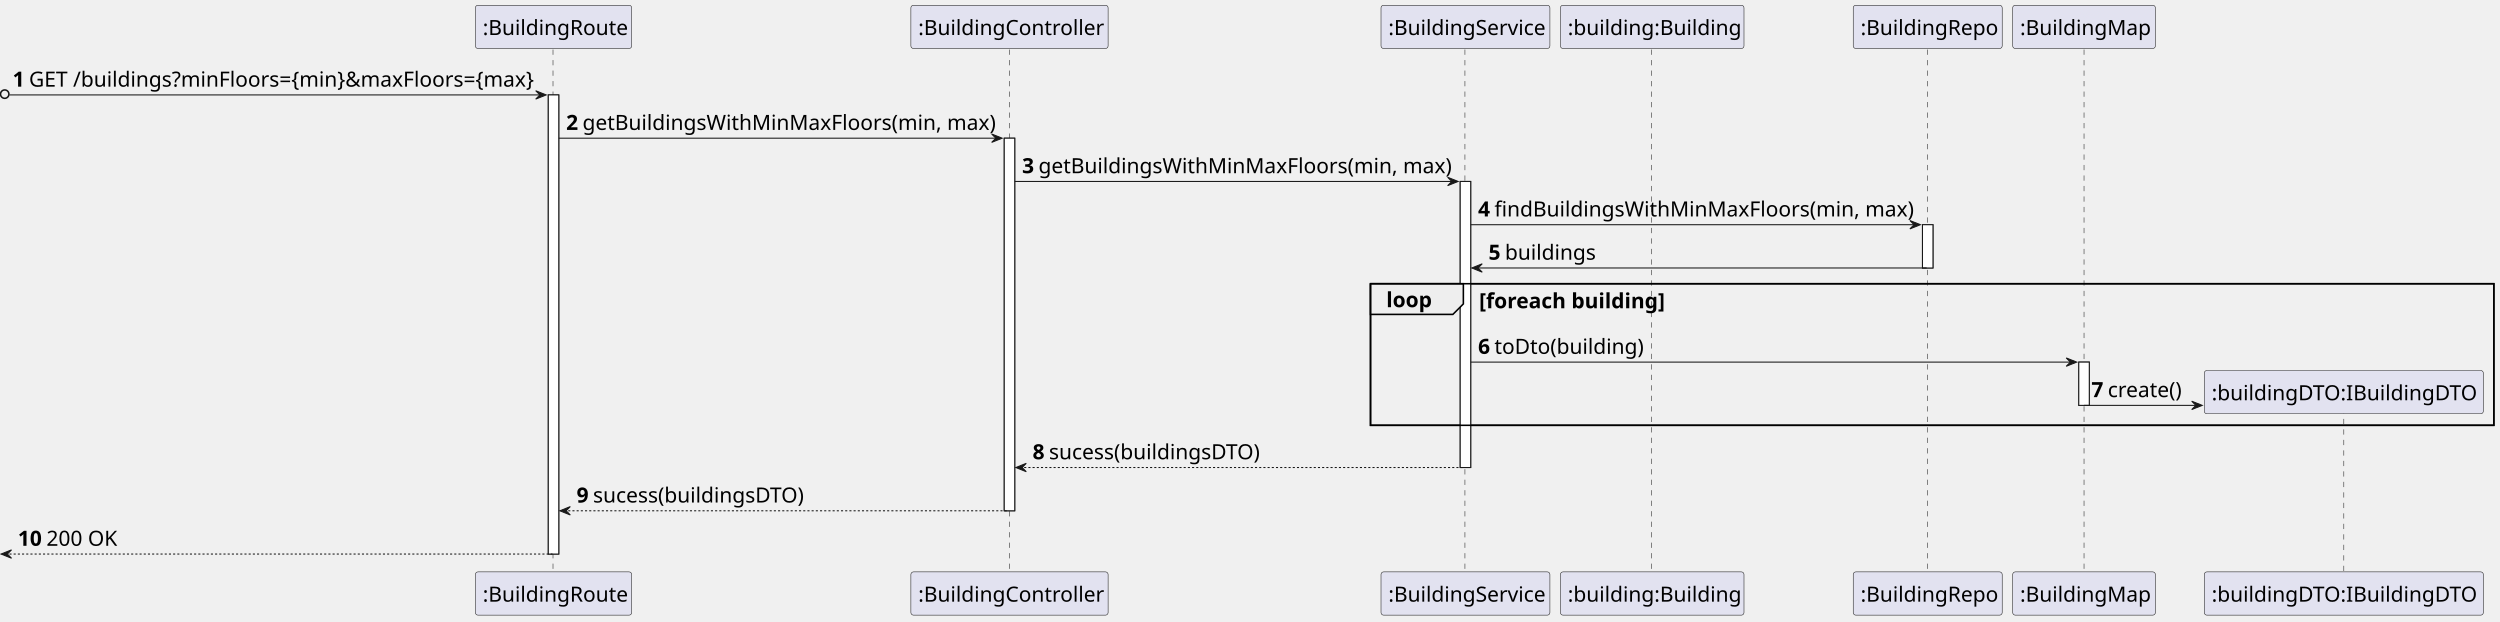
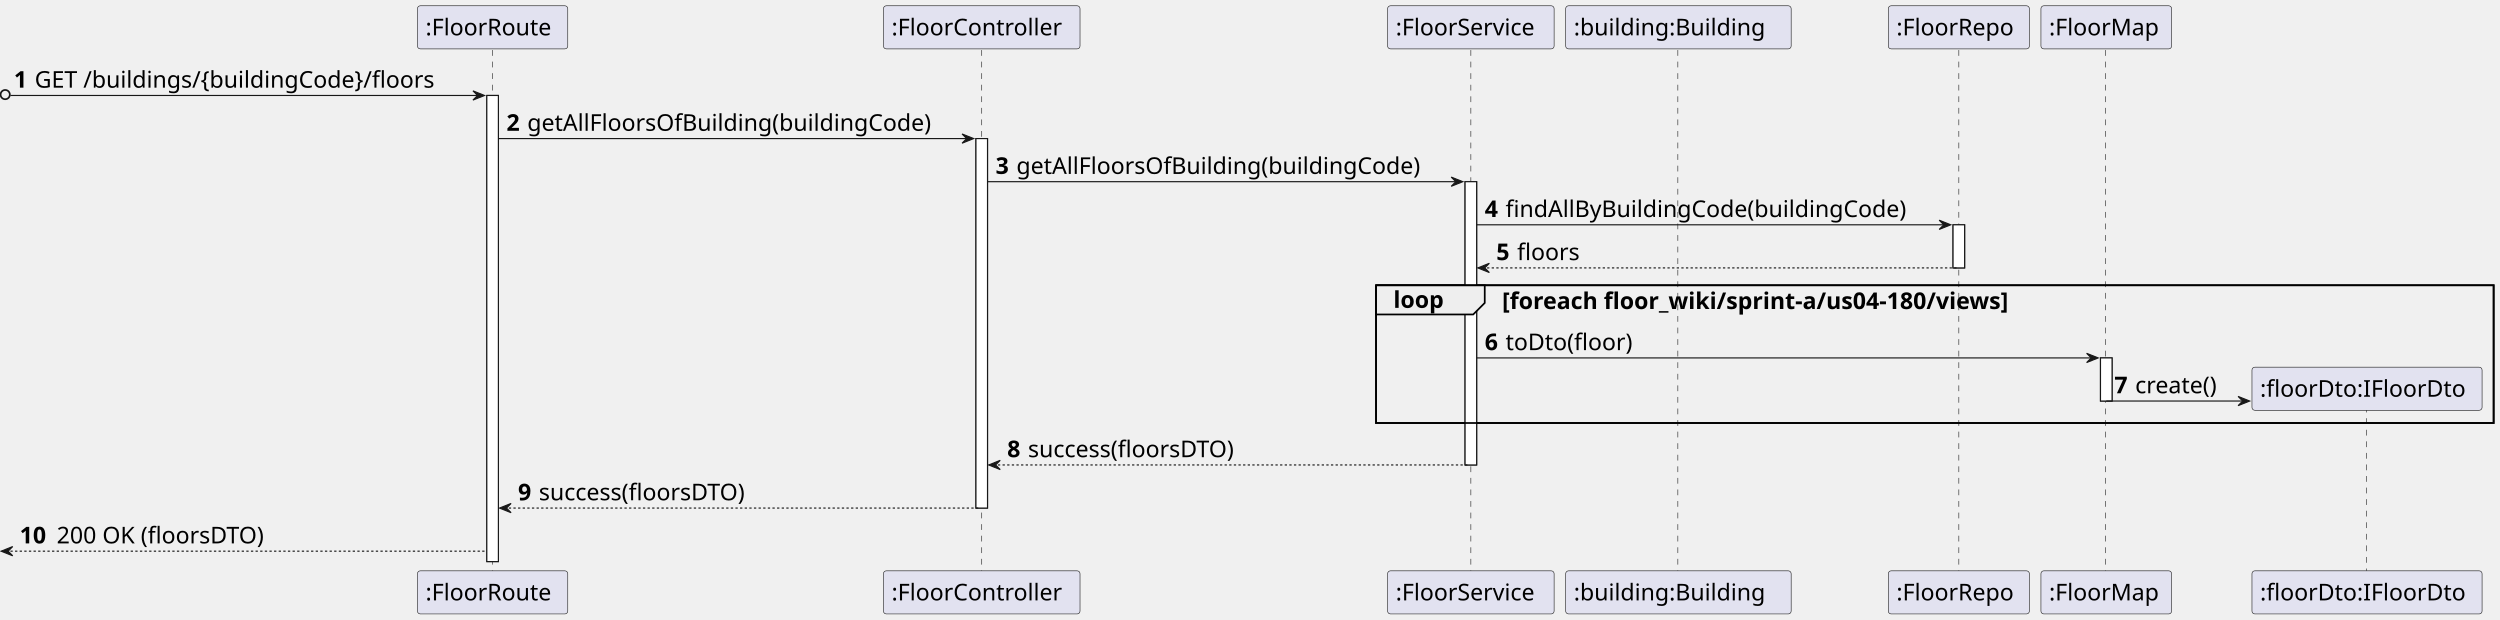
- <svg xmlns="http://www.w3.org/2000/svg" contentStyleType="text/css" height="592px" preserveAspectRatio="none" style="width:2383px;height:592px;background:#FFFFFF;" version="1.1" viewBox="0 0 2383 592" width="2383px" zoomAndPan="magnify">
+ <svg xmlns="http://www.w3.org/2000/svg" contentStyleType="text/css" height="536px" preserveAspectRatio="none" style="width:2162px;height:536px;background:#FFFFFF;" version="1.1" viewBox="0 0 2162 536" width="2162px" zoomAndPan="magnify">
  <defs />
  <g>
-     <rect fill="#FFFFFF" height="437.64" style="stroke:#181818;stroke-width:1.0;" width="10" x="522.625" y="90.48" />
-     <rect fill="#FFFFFF" height="355.16" style="stroke:#181818;stroke-width:1.0;" width="10" x="957.25" y="131.72" />
-     <rect fill="#FFFFFF" height="272.68" style="stroke:#181818;stroke-width:1.0;" width="10" x="1391.875" y="172.96" />
-     <rect fill="#FFFFFF" height="41.24" style="stroke:#181818;stroke-width:1.0;" width="10" x="1832.5" y="214.2" />
-     <rect fill="#FFFFFF" height="41.24" style="stroke:#181818;stroke-width:1.0;" width="10" x="1981.5" y="345.16" />
-     <rect fill="none" height="134.96" style="stroke:#000000;stroke-width:1.5;" width="1070.75" x="1306.375" y="270.44" />
-     <line style="stroke:#181818;stroke-width:0.5;stroke-dasharray:5.0,5.0;" x1="527.125" x2="527.125" y1="47.24" y2="546.12" />
-     <line style="stroke:#181818;stroke-width:0.5;stroke-dasharray:5.0,5.0;" x1="962.25" x2="962.25" y1="47.24" y2="546.12" />
-     <line style="stroke:#181818;stroke-width:0.5;stroke-dasharray:5.0,5.0;" x1="1396.375" x2="1396.375" y1="47.24" y2="546.12" />
-     <line style="stroke:#181818;stroke-width:0.5;stroke-dasharray:5.0,5.0;" x1="1574.375" x2="1574.375" y1="47.24" y2="546.12" />
-     <line style="stroke:#181818;stroke-width:0.5;stroke-dasharray:5.0,5.0;" x1="1837.5" x2="1837.5" y1="47.24" y2="546.12" />
-     <line style="stroke:#181818;stroke-width:0.5;stroke-dasharray:5.0,5.0;" x1="1986.5" x2="1986.5" y1="47.24" y2="546.12" />
-     <line style="stroke:#181818;stroke-width:0.5;stroke-dasharray:5.0,5.0;" x1="2234.125" x2="2234.125" y1="389.28" y2="546.12" />
-     <rect fill="#E2E2F0" height="41.24" rx="2.5" ry="2.5" style="stroke:#181818;stroke-width:0.5;" width="149" x="453.125" y="5" />
-     <text fill="#000000" font-family="sans-serif" font-size="20" lengthAdjust="spacing" textLength="135" x="460.125" y="33.38">:BuildingRoute</text>
-     <rect fill="#E2E2F0" height="41.24" rx="2.5" ry="2.5" style="stroke:#181818;stroke-width:0.5;" width="149" x="453.125" y="545.12" />
-     <text fill="#000000" font-family="sans-serif" font-size="20" lengthAdjust="spacing" textLength="135" x="460.125" y="573.5">:BuildingRoute</text>
-     <rect fill="#E2E2F0" height="41.24" rx="2.5" ry="2.5" style="stroke:#181818;stroke-width:0.5;" width="188" x="868.25" y="5" />
-     <text fill="#000000" font-family="sans-serif" font-size="20" lengthAdjust="spacing" textLength="174" x="875.25" y="33.38">:BuildingController</text>
-     <rect fill="#E2E2F0" height="41.24" rx="2.5" ry="2.5" style="stroke:#181818;stroke-width:0.5;" width="188" x="868.25" y="545.12" />
-     <text fill="#000000" font-family="sans-serif" font-size="20" lengthAdjust="spacing" textLength="174" x="875.25" y="573.5">:BuildingController</text>
-     <rect fill="#E2E2F0" height="41.24" rx="2.5" ry="2.5" style="stroke:#181818;stroke-width:0.5;" width="161" x="1316.375" y="5" />
-     <text fill="#000000" font-family="sans-serif" font-size="20" lengthAdjust="spacing" textLength="147" x="1323.375" y="33.38">:BuildingService</text>
-     <rect fill="#E2E2F0" height="41.24" rx="2.5" ry="2.5" style="stroke:#181818;stroke-width:0.5;" width="161" x="1316.375" y="545.12" />
-     <text fill="#000000" font-family="sans-serif" font-size="20" lengthAdjust="spacing" textLength="147" x="1323.375" y="573.5">:BuildingService</text>
-     <rect fill="#E2E2F0" height="41.24" rx="2.5" ry="2.5" style="stroke:#181818;stroke-width:0.5;" width="175" x="1487.375" y="5" />
-     <text fill="#000000" font-family="sans-serif" font-size="20" lengthAdjust="spacing" textLength="161" x="1494.375" y="33.38">:building:Building</text>
-     <rect fill="#E2E2F0" height="41.24" rx="2.5" ry="2.5" style="stroke:#181818;stroke-width:0.5;" width="175" x="1487.375" y="545.12" />
-     <text fill="#000000" font-family="sans-serif" font-size="20" lengthAdjust="spacing" textLength="161" x="1494.375" y="573.5">:building:Building</text>
-     <rect fill="#E2E2F0" height="41.24" rx="2.5" ry="2.5" style="stroke:#181818;stroke-width:0.5;" width="142" x="1766.5" y="5" />
-     <text fill="#000000" font-family="sans-serif" font-size="20" lengthAdjust="spacing" textLength="128" x="1773.5" y="33.38">:BuildingRepo</text>
-     <rect fill="#E2E2F0" height="41.24" rx="2.5" ry="2.5" style="stroke:#181818;stroke-width:0.5;" width="142" x="1766.5" y="545.12" />
-     <text fill="#000000" font-family="sans-serif" font-size="20" lengthAdjust="spacing" textLength="128" x="1773.5" y="573.5">:BuildingRepo</text>
-     <rect fill="#E2E2F0" height="41.24" rx="2.5" ry="2.5" style="stroke:#181818;stroke-width:0.5;" width="136" x="1918.5" y="5" />
-     <text fill="#000000" font-family="sans-serif" font-size="20" lengthAdjust="spacing" textLength="122" x="1925.5" y="33.38">:BuildingMap</text>
-     <rect fill="#E2E2F0" height="41.24" rx="2.5" ry="2.5" style="stroke:#181818;stroke-width:0.5;" width="136" x="1918.5" y="545.12" />
-     <text fill="#000000" font-family="sans-serif" font-size="20" lengthAdjust="spacing" textLength="122" x="1925.5" y="573.5">:BuildingMap</text>
-     <rect fill="#E2E2F0" height="41.24" rx="2.5" ry="2.5" style="stroke:#181818;stroke-width:0.5;" width="266" x="2101.125" y="545.12" />
-     <text fill="#000000" font-family="sans-serif" font-size="20" lengthAdjust="spacing" textLength="252" x="2108.125" y="573.5">:buildingDTO:IBuildingDTO</text>
-     <rect fill="#FFFFFF" height="437.64" style="stroke:#181818;stroke-width:1.0;" width="10" x="522.625" y="90.48" />
-     <rect fill="#FFFFFF" height="355.16" style="stroke:#181818;stroke-width:1.0;" width="10" x="957.25" y="131.72" />
-     <rect fill="#FFFFFF" height="272.68" style="stroke:#181818;stroke-width:1.0;" width="10" x="1391.875" y="172.96" />
-     <rect fill="#FFFFFF" height="41.24" style="stroke:#181818;stroke-width:1.0;" width="10" x="1832.5" y="214.2" />
-     <rect fill="#FFFFFF" height="41.24" style="stroke:#181818;stroke-width:1.0;" width="10" x="1981.5" y="345.16" />
-     <ellipse cx="4.5" cy="89.73" fill="none" rx="4" ry="4" style="stroke:#181818;stroke-width:1.5;" />
-     <polygon fill="#181818" points="510.625,86.48,520.625,90.48,510.625,94.48,514.625,90.48" style="stroke:#181818;stroke-width:1.0;" />
-     <line style="stroke:#181818;stroke-width:1.0;" x1="9" x2="516.625" y1="90.48" y2="90.48" />
-     <text fill="#000000" font-family="sans-serif" font-size="20" font-weight="bold" lengthAdjust="spacing" textLength="11.625" x="12" y="82.62">1</text>
-     <text fill="#000000" font-family="sans-serif" font-size="20" lengthAdjust="spacing" textLength="480" x="27.625" y="82.62">GET /buildings?minFloors={min}&amp;maxFloors={max}</text>
-     <polygon fill="#181818" points="945.25,127.72,955.25,131.72,945.25,135.72,949.25,131.72" style="stroke:#181818;stroke-width:1.0;" />
-     <line style="stroke:#181818;stroke-width:1.0;" x1="532.625" x2="951.25" y1="131.72" y2="131.72" />
-     <text fill="#000000" font-family="sans-serif" font-size="20" font-weight="bold" lengthAdjust="spacing" textLength="11.625" x="539.625" y="123.86">2</text>
-     <text fill="#000000" font-family="sans-serif" font-size="20" lengthAdjust="spacing" textLength="390" x="555.25" y="123.86">getBuildingsWithMinMaxFloors(min, max)</text>
-     <polygon fill="#181818" points="1379.875,168.96,1389.875,172.96,1379.875,176.96,1383.875,172.96" style="stroke:#181818;stroke-width:1.0;" />
-     <line style="stroke:#181818;stroke-width:1.0;" x1="967.25" x2="1385.875" y1="172.96" y2="172.96" />
-     <text fill="#000000" font-family="sans-serif" font-size="20" font-weight="bold" lengthAdjust="spacing" textLength="11.625" x="974.25" y="165.1">3</text>
-     <text fill="#000000" font-family="sans-serif" font-size="20" lengthAdjust="spacing" textLength="390" x="989.875" y="165.1">getBuildingsWithMinMaxFloors(min, max)</text>
-     <polygon fill="#181818" points="1820.5,210.2,1830.5,214.2,1820.5,218.2,1824.5,214.2" style="stroke:#181818;stroke-width:1.0;" />
-     <line style="stroke:#181818;stroke-width:1.0;" x1="1401.875" x2="1826.5" y1="214.2" y2="214.2" />
-     <text fill="#000000" font-family="sans-serif" font-size="20" font-weight="bold" lengthAdjust="spacing" textLength="11.625" x="1408.875" y="206.34">4</text>
-     <text fill="#000000" font-family="sans-serif" font-size="20" lengthAdjust="spacing" textLength="396" x="1424.5" y="206.34">findBuildingsWithMinMaxFloors(min, max)</text>
-     <polygon fill="#181818" points="1412.875,251.44,1402.875,255.44,1412.875,259.44,1408.875,255.44" style="stroke:#181818;stroke-width:1.0;" />
-     <line style="stroke:#181818;stroke-width:1.0;" x1="1406.875" x2="1836.5" y1="255.44" y2="255.44" />
-     <text fill="#000000" font-family="sans-serif" font-size="20" font-weight="bold" lengthAdjust="spacing" textLength="11.625" x="1418.875" y="247.58">5</text>
-     <text fill="#000000" font-family="sans-serif" font-size="20" lengthAdjust="spacing" textLength="85" x="1434.5" y="247.58">buildings</text>
-     <path d="M1306.375,270.44 L1394.875,270.44 L1394.875,289.68 L1384.875,299.68 L1306.375,299.68 L1306.375,270.44 " fill="#EEEEEE" style="stroke:#000000;stroke-width:1.5;" />
-     <rect fill="none" height="134.96" style="stroke:#000000;stroke-width:1.5;" width="1070.75" x="1306.375" y="270.44" />
-     <text fill="#000000" font-family="sans-serif" font-size="20" font-weight="bold" lengthAdjust="spacing" textLength="43.5" x="1321.375" y="292.82">loop</text>
-     <text fill="#000000" font-family="sans-serif" font-size="20" font-weight="bold" lengthAdjust="spacing" textLength="175.625" x="1409.875" y="293.82">[foreach building]</text>
-     <polygon fill="#181818" points="1969.5,341.16,1979.5,345.16,1969.5,349.16,1973.5,345.16" style="stroke:#181818;stroke-width:1.0;" />
-     <line style="stroke:#181818;stroke-width:1.0;" x1="1401.875" x2="1975.5" y1="345.16" y2="345.16" />
-     <text fill="#000000" font-family="sans-serif" font-size="20" font-weight="bold" lengthAdjust="spacing" textLength="11.625" x="1408.875" y="337.3">6</text>
-     <text fill="#000000" font-family="sans-serif" font-size="20" lengthAdjust="spacing" textLength="140" x="1424.5" y="337.3">toDto(building)</text>
-     <polygon fill="#181818" points="2089.125,382.4,2099.125,386.4,2089.125,390.4,2093.125,386.4" style="stroke:#181818;stroke-width:1.0;" />
-     <line style="stroke:#181818;stroke-width:1.0;" x1="1986.5" x2="2095.125" y1="386.4" y2="386.4" />
-     <text fill="#000000" font-family="sans-serif" font-size="20" font-weight="bold" lengthAdjust="spacing" textLength="11.625" x="1993.5" y="378.54">7</text>
-     <text fill="#000000" font-family="sans-serif" font-size="20" lengthAdjust="spacing" textLength="70" x="2009.125" y="378.54">create()</text>
-     <rect fill="#E2E2F0" height="41.24" rx="2.5" ry="2.5" style="stroke:#181818;stroke-width:0.5;" width="266" x="2101.125" y="353.16" />
-     <text fill="#000000" font-family="sans-serif" font-size="20" lengthAdjust="spacing" textLength="252" x="2108.125" y="381.54">:buildingDTO:IBuildingDTO</text>
-     <polygon fill="#181818" points="978.25,441.64,968.25,445.64,978.25,449.64,974.25,445.64" style="stroke:#181818;stroke-width:1.0;" />
-     <line style="stroke:#181818;stroke-width:1.0;stroke-dasharray:2.0,2.0;" x1="972.25" x2="1395.875" y1="445.64" y2="445.64" />
-     <text fill="#000000" font-family="sans-serif" font-size="20" font-weight="bold" lengthAdjust="spacing" textLength="11.625" x="984.25" y="437.78">8</text>
-     <text fill="#000000" font-family="sans-serif" font-size="20" lengthAdjust="spacing" textLength="202" x="999.875" y="437.78">sucess(buildingsDTO)</text>
-     <polygon fill="#181818" points="543.625,482.88,533.625,486.88,543.625,490.88,539.625,486.88" style="stroke:#181818;stroke-width:1.0;" />
-     <line style="stroke:#181818;stroke-width:1.0;stroke-dasharray:2.0,2.0;" x1="537.625" x2="961.25" y1="486.88" y2="486.88" />
-     <text fill="#000000" font-family="sans-serif" font-size="20" font-weight="bold" lengthAdjust="spacing" textLength="11.625" x="549.625" y="479.02">9</text>
-     <text fill="#000000" font-family="sans-serif" font-size="20" lengthAdjust="spacing" textLength="202" x="565.25" y="479.02">sucess(buildingsDTO)</text>
-     <polygon fill="#181818" points="11,524.12,1,528.12,11,532.12,7,528.12" style="stroke:#181818;stroke-width:1.0;" />
-     <line style="stroke:#181818;stroke-width:1.0;stroke-dasharray:2.0,2.0;" x1="5" x2="526.625" y1="528.12" y2="528.12" />
-     <text fill="#000000" font-family="sans-serif" font-size="20" font-weight="bold" lengthAdjust="spacing" textLength="23.25" x="17" y="520.26">10</text>
-     <text fill="#000000" font-family="sans-serif" font-size="20" lengthAdjust="spacing" textLength="66" x="44.25" y="520.26">200 OK</text>
+     <rect fill="#FFFFFF" height="403.094" style="stroke:#181818;stroke-width:1.0;" width="10" x="421" y="82.562" />
+     <rect fill="#FFFFFF" height="319.531" style="stroke:#181818;stroke-width:1.0;" width="10" x="844" y="119.844" />
+     <rect fill="#FFFFFF" height="244.969" style="stroke:#181818;stroke-width:1.0;" width="10" x="1267" y="157.125" />
+     <rect fill="#FFFFFF" height="37.281" style="stroke:#181818;stroke-width:1.0;" width="10" x="1689" y="194.406" />
+     <rect fill="#FFFFFF" height="37.281" style="stroke:#181818;stroke-width:1.0;" width="10" x="1816.5" y="309.531" />
+     <rect fill="none" height="119.125" style="stroke:#000000;stroke-width:1.5;" width="966.5" x="1190" y="246.688" />
+     <line style="stroke:#181818;stroke-width:0.5;stroke-dasharray:5.0,5.0;" x1="426" x2="426" y1="43.281" y2="494.656" />
+     <line style="stroke:#181818;stroke-width:0.5;stroke-dasharray:5.0,5.0;" x1="849" x2="849" y1="43.281" y2="494.656" />
+     <line style="stroke:#181818;stroke-width:0.5;stroke-dasharray:5.0,5.0;" x1="1272" x2="1272" y1="43.281" y2="494.656" />
+     <line style="stroke:#181818;stroke-width:0.5;stroke-dasharray:5.0,5.0;" x1="1451" x2="1451" y1="43.281" y2="494.656" />
+     <line style="stroke:#181818;stroke-width:0.5;stroke-dasharray:5.0,5.0;" x1="1694" x2="1694" y1="43.281" y2="494.656" />
+     <line style="stroke:#181818;stroke-width:0.5;stroke-dasharray:5.0,5.0;" x1="1821" x2="1821" y1="43.281" y2="494.656" />
+     <line style="stroke:#181818;stroke-width:0.5;stroke-dasharray:5.0,5.0;" x1="2046.5" x2="2046.5" y1="351.672" y2="494.656" />
+     <rect fill="#E2E2F0" height="37.281" rx="2.5" ry="2.5" style="stroke:#181818;stroke-width:0.5;" width="130" x="361" y="5" />
+     <text fill="#000000" font-family="sans-serif" font-size="20" lengthAdjust="spacing" textLength="116" x="368" y="30.564">:FloorRoute</text>
+     <rect fill="#E2E2F0" height="37.281" rx="2.5" ry="2.5" style="stroke:#181818;stroke-width:0.5;" width="130" x="361" y="493.656" />
+     <text fill="#000000" font-family="sans-serif" font-size="20" lengthAdjust="spacing" textLength="116" x="368" y="519.221">:FloorRoute</text>
+     <rect fill="#E2E2F0" height="37.281" rx="2.5" ry="2.5" style="stroke:#181818;stroke-width:0.5;" width="170" x="764" y="5" />
+     <text fill="#000000" font-family="sans-serif" font-size="20" lengthAdjust="spacing" textLength="156" x="771" y="30.564">:FloorController</text>
+     <rect fill="#E2E2F0" height="37.281" rx="2.5" ry="2.5" style="stroke:#181818;stroke-width:0.5;" width="170" x="764" y="493.656" />
+     <text fill="#000000" font-family="sans-serif" font-size="20" lengthAdjust="spacing" textLength="156" x="771" y="519.221">:FloorController</text>
+     <rect fill="#E2E2F0" height="37.281" rx="2.5" ry="2.5" style="stroke:#181818;stroke-width:0.5;" width="144" x="1200" y="5" />
+     <text fill="#000000" font-family="sans-serif" font-size="20" lengthAdjust="spacing" textLength="130" x="1207" y="30.564">:FloorService</text>
+     <rect fill="#E2E2F0" height="37.281" rx="2.5" ry="2.5" style="stroke:#181818;stroke-width:0.5;" width="144" x="1200" y="493.656" />
+     <text fill="#000000" font-family="sans-serif" font-size="20" lengthAdjust="spacing" textLength="130" x="1207" y="519.221">:FloorService</text>
+     <rect fill="#E2E2F0" height="37.281" rx="2.5" ry="2.5" style="stroke:#181818;stroke-width:0.5;" width="195" x="1354" y="5" />
+     <text fill="#000000" font-family="sans-serif" font-size="20" lengthAdjust="spacing" textLength="181" x="1361" y="30.564">:building:Building</text>
+     <rect fill="#E2E2F0" height="37.281" rx="2.5" ry="2.5" style="stroke:#181818;stroke-width:0.5;" width="195" x="1354" y="493.656" />
+     <text fill="#000000" font-family="sans-serif" font-size="20" lengthAdjust="spacing" textLength="181" x="1361" y="519.221">:building:Building</text>
+     <rect fill="#E2E2F0" height="37.281" rx="2.5" ry="2.5" style="stroke:#181818;stroke-width:0.5;" width="122" x="1633" y="5" />
+     <text fill="#000000" font-family="sans-serif" font-size="20" lengthAdjust="spacing" textLength="108" x="1640" y="30.564">:FloorRepo</text>
+     <rect fill="#E2E2F0" height="37.281" rx="2.5" ry="2.5" style="stroke:#181818;stroke-width:0.5;" width="122" x="1633" y="493.656" />
+     <text fill="#000000" font-family="sans-serif" font-size="20" lengthAdjust="spacing" textLength="108" x="1640" y="519.221">:FloorRepo</text>
+     <rect fill="#E2E2F0" height="37.281" rx="2.5" ry="2.5" style="stroke:#181818;stroke-width:0.5;" width="113" x="1765" y="5" />
+     <text fill="#000000" font-family="sans-serif" font-size="20" lengthAdjust="spacing" textLength="99" x="1772" y="30.564">:FloorMap</text>
+     <rect fill="#E2E2F0" height="37.281" rx="2.5" ry="2.5" style="stroke:#181818;stroke-width:0.5;" width="113" x="1765" y="493.656" />
+     <text fill="#000000" font-family="sans-serif" font-size="20" lengthAdjust="spacing" textLength="99" x="1772" y="519.221">:FloorMap</text>
+     <rect fill="#E2E2F0" height="37.281" rx="2.5" ry="2.5" style="stroke:#181818;stroke-width:0.5;" width="199" x="1947.5" y="493.656" />
+     <text fill="#000000" font-family="sans-serif" font-size="20" lengthAdjust="spacing" textLength="185" x="1954.5" y="519.221">:floorDto:IFloorDto</text>
+     <rect fill="#FFFFFF" height="403.094" style="stroke:#181818;stroke-width:1.0;" width="10" x="421" y="82.562" />
+     <rect fill="#FFFFFF" height="319.531" style="stroke:#181818;stroke-width:1.0;" width="10" x="844" y="119.844" />
+     <rect fill="#FFFFFF" height="244.969" style="stroke:#181818;stroke-width:1.0;" width="10" x="1267" y="157.125" />
+     <rect fill="#FFFFFF" height="37.281" style="stroke:#181818;stroke-width:1.0;" width="10" x="1689" y="194.406" />
+     <rect fill="#FFFFFF" height="37.281" style="stroke:#181818;stroke-width:1.0;" width="10" x="1816.5" y="309.531" />
+     <ellipse cx="4.5" cy="81.812" fill="none" rx="4" ry="4" style="stroke:#181818;stroke-width:1.5;" />
+     <polygon fill="#181818" points="409,78.562,419,82.562,409,86.562,413,82.562" style="stroke:#181818;stroke-width:1.0;" />
+     <line style="stroke:#181818;stroke-width:1.0;" x1="9" x2="415" y1="82.562" y2="82.562" />
+     <text fill="#000000" font-family="sans-serif" font-size="20" font-weight="bold" lengthAdjust="spacing" textLength="14" x="12" y="75.846">1</text>
+     <text fill="#000000" font-family="sans-serif" font-size="20" lengthAdjust="spacing" textLength="376" x="30" y="75.846">GET /buildings/{buildingCode}/floors</text>
+     <polygon fill="#181818" points="832,115.844,842,119.844,832,123.844,836,119.844" style="stroke:#181818;stroke-width:1.0;" />
+     <line style="stroke:#181818;stroke-width:1.0;" x1="431" x2="838" y1="119.844" y2="119.844" />
+     <text fill="#000000" font-family="sans-serif" font-size="20" font-weight="bold" lengthAdjust="spacing" textLength="14" x="438" y="113.127">2</text>
+     <text fill="#000000" font-family="sans-serif" font-size="20" lengthAdjust="spacing" textLength="376" x="456" y="113.127">getAllFloorsOfBuilding(buildingCode)</text>
+     <polygon fill="#181818" points="1255,153.125,1265,157.125,1255,161.125,1259,157.125" style="stroke:#181818;stroke-width:1.0;" />
+     <line style="stroke:#181818;stroke-width:1.0;" x1="854" x2="1261" y1="157.125" y2="157.125" />
+     <text fill="#000000" font-family="sans-serif" font-size="20" font-weight="bold" lengthAdjust="spacing" textLength="14" x="861" y="150.408">3</text>
+     <text fill="#000000" font-family="sans-serif" font-size="20" lengthAdjust="spacing" textLength="376" x="879" y="150.408">getAllFloorsOfBuilding(buildingCode)</text>
+     <polygon fill="#181818" points="1677,190.406,1687,194.406,1677,198.406,1681,194.406" style="stroke:#181818;stroke-width:1.0;" />
+     <line style="stroke:#181818;stroke-width:1.0;" x1="1277" x2="1683" y1="194.406" y2="194.406" />
+     <text fill="#000000" font-family="sans-serif" font-size="20" font-weight="bold" lengthAdjust="spacing" textLength="14" x="1284" y="187.69">4</text>
+     <text fill="#000000" font-family="sans-serif" font-size="20" lengthAdjust="spacing" textLength="375" x="1302" y="187.69">findAllByBuildingCode(buildingCode)</text>
+     <polygon fill="#181818" points="1288,227.688,1278,231.688,1288,235.688,1284,231.688" style="stroke:#181818;stroke-width:1.0;" />
+     <line style="stroke:#181818;stroke-width:1.0;stroke-dasharray:2.0,2.0;" x1="1282" x2="1693" y1="231.688" y2="231.688" />
+     <text fill="#000000" font-family="sans-serif" font-size="20" font-weight="bold" lengthAdjust="spacing" textLength="14" x="1294" y="224.971">5</text>
+     <text fill="#000000" font-family="sans-serif" font-size="20" lengthAdjust="spacing" textLength="55" x="1312" y="224.971">floors</text>
+     <path d="M1190,246.688 L1284,246.688 L1284,261.969 L1274,271.969 L1190,271.969 L1190,246.688 " fill="#EEEEEE" style="stroke:#000000;stroke-width:1.5;" />
+     <rect fill="none" height="119.125" style="stroke:#000000;stroke-width:1.5;" width="966.5" x="1190" y="246.688" />
+     <text fill="#000000" font-family="sans-serif" font-size="20" font-weight="bold" lengthAdjust="spacing" textLength="49" x="1205" y="266.252">loop</text>
+     <text fill="#000000" font-family="sans-serif" font-size="20" font-weight="bold" lengthAdjust="spacing" textLength="499" x="1299" y="267.252">[foreach floor_wiki/sprint-a/us04-180/views]</text>
+     <polygon fill="#181818" points="1804.5,305.531,1814.5,309.531,1804.5,313.531,1808.5,309.531" style="stroke:#181818;stroke-width:1.0;" />
+     <line style="stroke:#181818;stroke-width:1.0;" x1="1277" x2="1810.5" y1="309.531" y2="309.531" />
+     <text fill="#000000" font-family="sans-serif" font-size="20" font-weight="bold" lengthAdjust="spacing" textLength="14" x="1284" y="302.815">6</text>
+     <text fill="#000000" font-family="sans-serif" font-size="20" lengthAdjust="spacing" textLength="116" x="1302" y="302.815">toDto(floor)</text>
+     <polygon fill="#181818" points="1935.5,342.812,1945.5,346.812,1935.5,350.812,1939.5,346.812" style="stroke:#181818;stroke-width:1.0;" />
+     <line style="stroke:#181818;stroke-width:1.0;" x1="1821.5" x2="1941.5" y1="346.812" y2="346.812" />
+     <text fill="#000000" font-family="sans-serif" font-size="20" font-weight="bold" lengthAdjust="spacing" textLength="14" x="1828.5" y="340.096">7</text>
+     <text fill="#000000" font-family="sans-serif" font-size="20" lengthAdjust="spacing" textLength="79" x="1846.5" y="340.096">create()</text>
+     <rect fill="#E2E2F0" height="37.281" rx="2.5" ry="2.5" style="stroke:#181818;stroke-width:0.5;" width="199" x="1947.5" y="317.531" />
+     <text fill="#000000" font-family="sans-serif" font-size="20" lengthAdjust="spacing" textLength="185" x="1954.5" y="343.096">:floorDto:IFloorDto</text>
+     <polygon fill="#181818" points="865,398.094,855,402.094,865,406.094,861,402.094" style="stroke:#181818;stroke-width:1.0;" />
+     <line style="stroke:#181818;stroke-width:1.0;stroke-dasharray:2.0,2.0;" x1="859" x2="1271" y1="402.094" y2="402.094" />
+     <text fill="#000000" font-family="sans-serif" font-size="20" font-weight="bold" lengthAdjust="spacing" textLength="14" x="871" y="395.377">8</text>
+     <text fill="#000000" font-family="sans-serif" font-size="20" lengthAdjust="spacing" textLength="191" x="889" y="395.377">success(floorsDTO)</text>
+     <polygon fill="#181818" points="442,435.375,432,439.375,442,443.375,438,439.375" style="stroke:#181818;stroke-width:1.0;" />
+     <line style="stroke:#181818;stroke-width:1.0;stroke-dasharray:2.0,2.0;" x1="436" x2="848" y1="439.375" y2="439.375" />
+     <text fill="#000000" font-family="sans-serif" font-size="20" font-weight="bold" lengthAdjust="spacing" textLength="14" x="448" y="432.658">9</text>
+     <text fill="#000000" font-family="sans-serif" font-size="20" lengthAdjust="spacing" textLength="191" x="466" y="432.658">success(floorsDTO)</text>
+     <polygon fill="#181818" points="11,472.656,1,476.656,11,480.656,7,476.656" style="stroke:#181818;stroke-width:1.0;" />
+     <line style="stroke:#181818;stroke-width:1.0;stroke-dasharray:2.0,2.0;" x1="5" x2="420" y1="476.656" y2="476.656" />
+     <text fill="#000000" font-family="sans-serif" font-size="20" font-weight="bold" lengthAdjust="spacing" textLength="28" x="17" y="469.94">10</text>
+     <text fill="#000000" font-family="sans-serif" font-size="20" lengthAdjust="spacing" textLength="194" x="49" y="469.94">200 OK (floorsDTO)</text>
  </g>
</svg>
